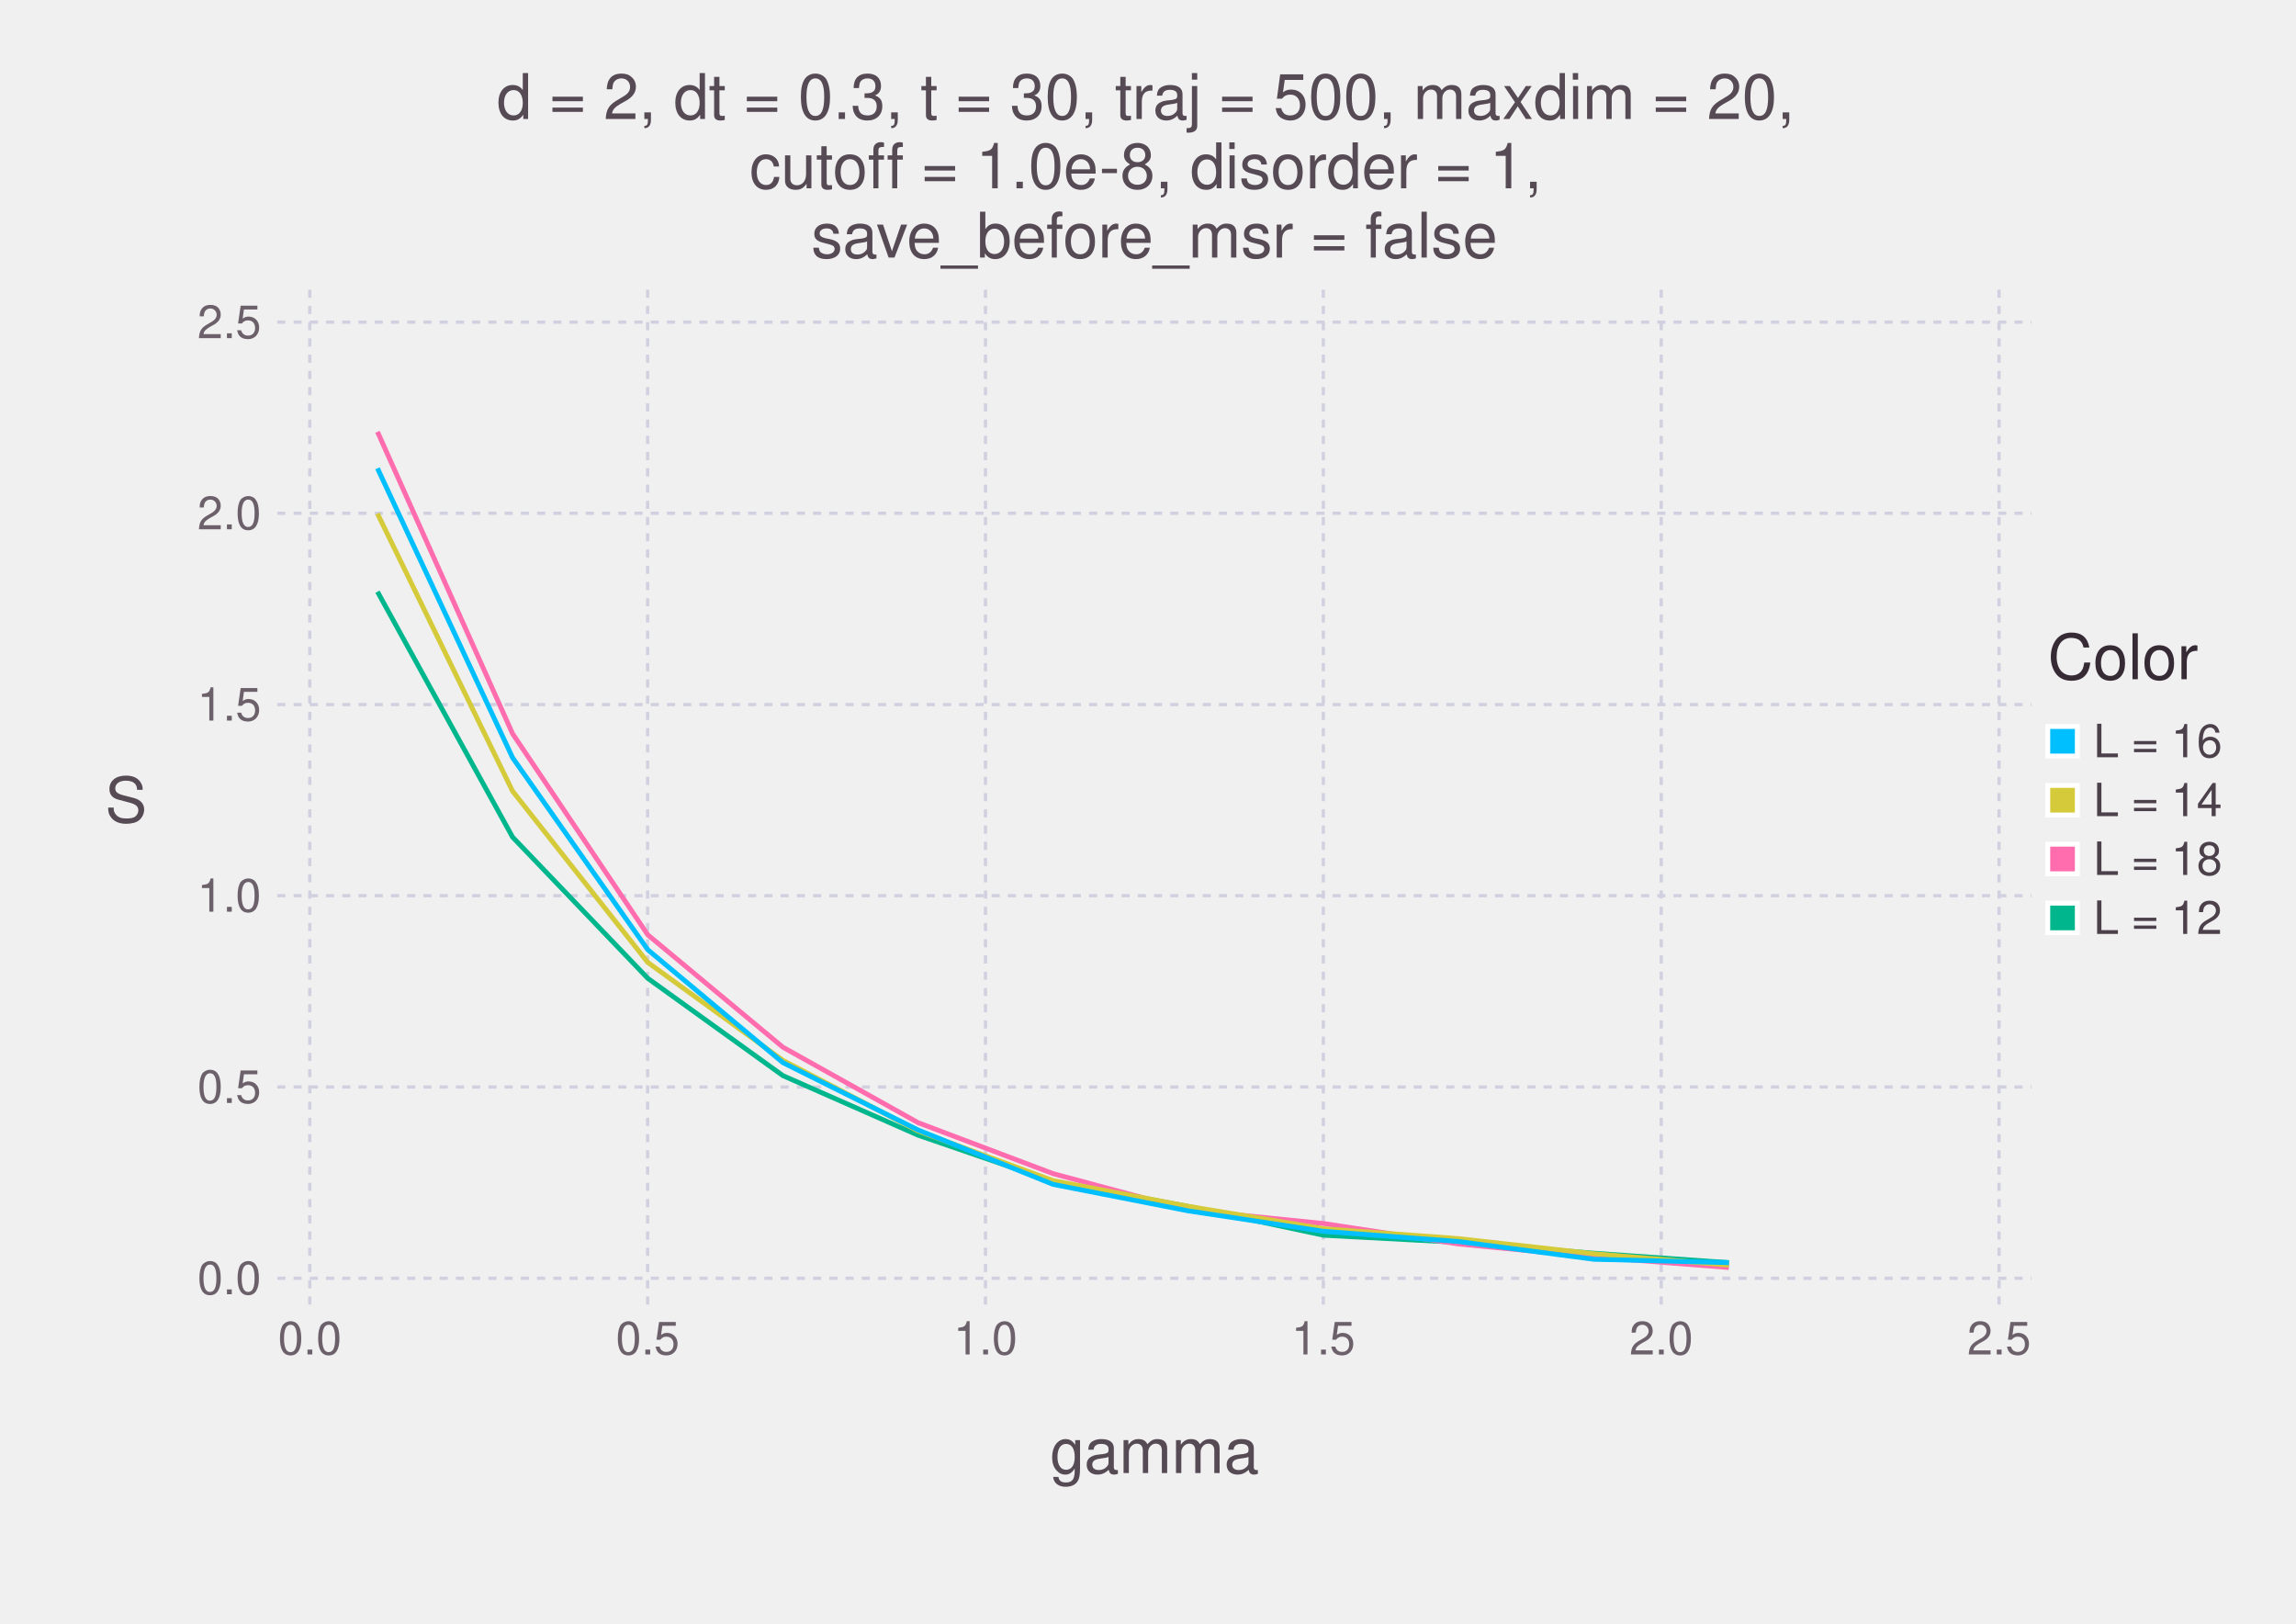
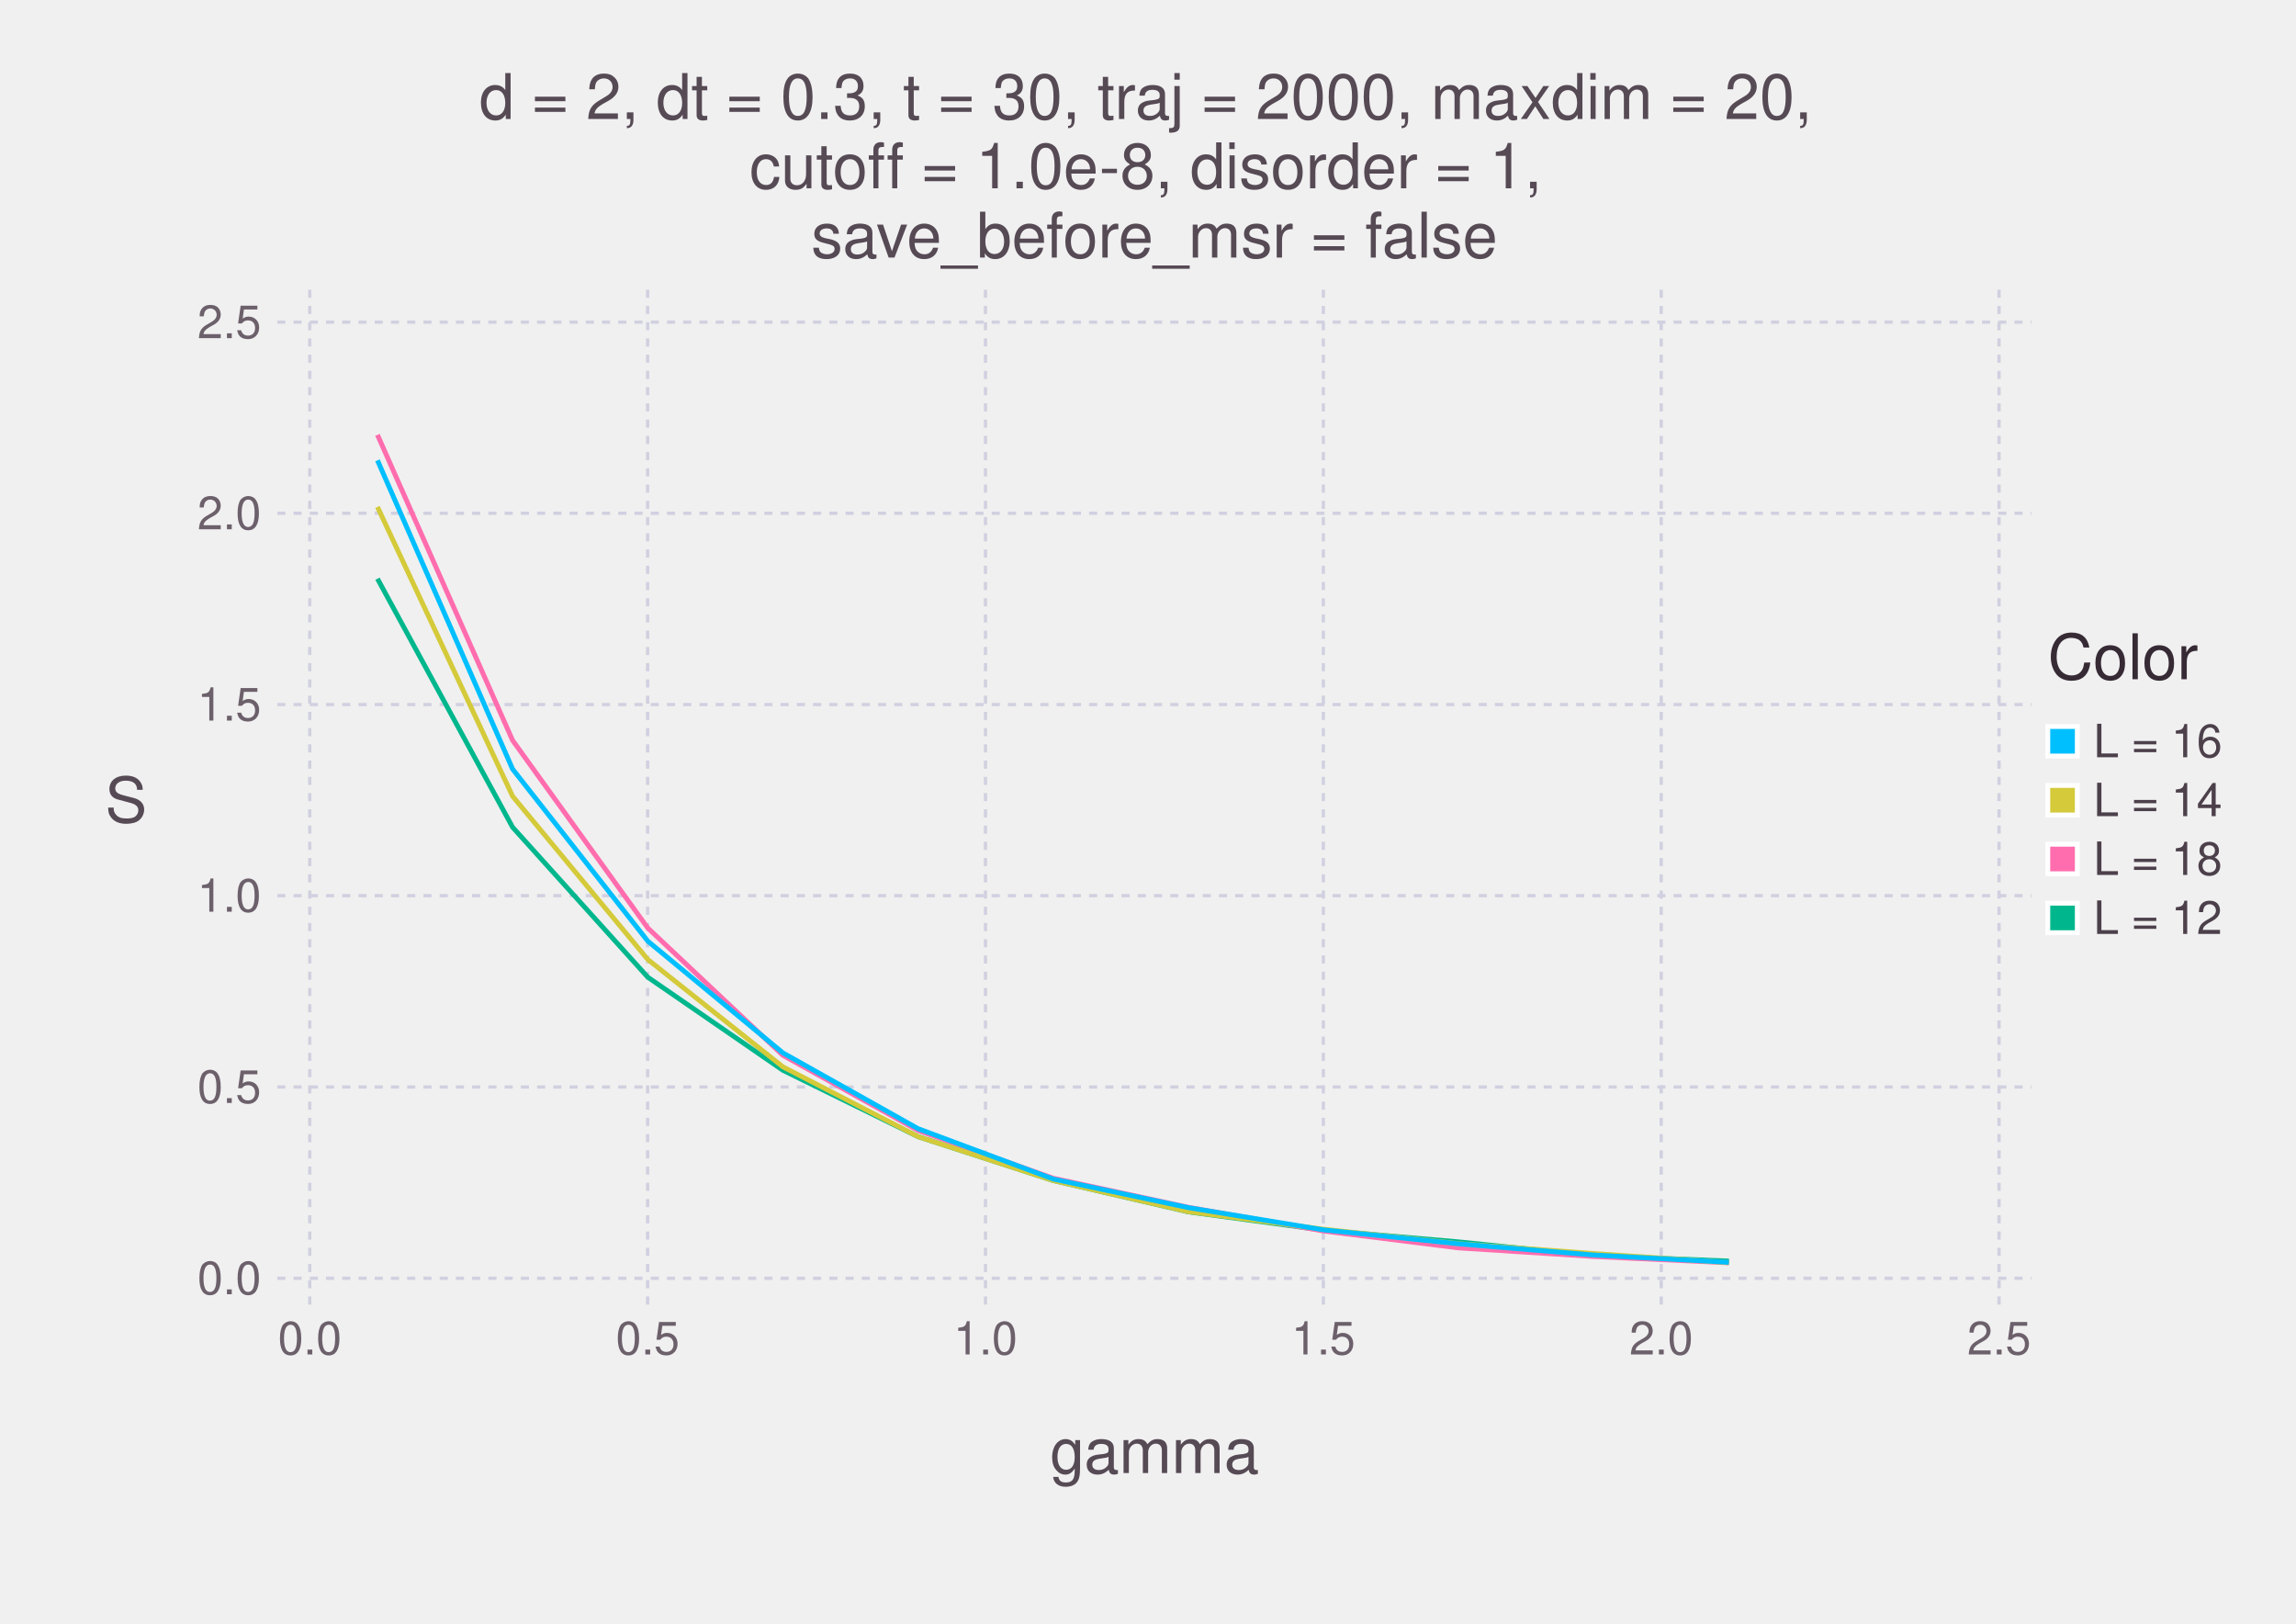
<svg xmlns="http://www.w3.org/2000/svg" version="1.2" width="141.42mm" height="100mm" viewBox="0 0 141.42 100" stroke="none" fill="#000000" stroke-width="0.3" font-size="3.88">
  <defs>
    <marker id="arrow" markerWidth="15" markerHeight="7" refX="5" refY="3.5" orient="auto" markerUnits="strokeWidth">
      <path d="M0,0 L15,3.5 L0,7 z" stroke="context-stroke" fill="context-stroke" />
    </marker>
  </defs>
-   <g class="plotroot xscalable yscalable" id="img-9c34053e-1">
-     <g font-size="3.88" font-family="'PT Sans','Helvetica Neue','Helvetica',sans-serif" fill="#564A55" stroke="#000000" stroke-opacity="0.000" id="img-9c34053e-2">
+   <g class="plotroot xscalable yscalable" id="img-7a535dea-1">
+     <g font-size="3.88" font-family="'PT Sans','Helvetica Neue','Helvetica',sans-serif" fill="#564A55" stroke="#000000" stroke-opacity="0.000" id="img-7a535dea-2">
      <g transform="translate(71.11,88.39)">
        <g class="primitive">
          <text text-anchor="middle" dy="0.6em">gamma</text>
        </g>
      </g>
    </g>
-     <g class="guide xlabels" font-size="2.82" font-family="'PT Sans Caption','Helvetica Neue','Helvetica',sans-serif" fill="#6C606B" id="img-9c34053e-3">
+     <g class="guide xlabels" font-size="2.82" font-family="'PT Sans Caption','Helvetica Neue','Helvetica',sans-serif" fill="#6C606B" id="img-7a535dea-3">
      <g transform="translate(19.08,81.72)">
        <g class="primitive">
          <text text-anchor="middle" dy="0.6em">0.0</text>
        </g>
      </g>
      <g transform="translate(39.89,81.72)">
        <g class="primitive">
          <text text-anchor="middle" dy="0.6em">0.5</text>
        </g>
      </g>
      <g transform="translate(60.7,81.72)">
        <g class="primitive">
          <text text-anchor="middle" dy="0.6em">1.0</text>
        </g>
      </g>
      <g transform="translate(81.51,81.72)">
        <g class="primitive">
          <text text-anchor="middle" dy="0.6em">1.5</text>
        </g>
      </g>
      <g transform="translate(102.32,81.72)">
        <g class="primitive">
          <text text-anchor="middle" dy="0.6em">2.0</text>
        </g>
      </g>
      <g transform="translate(123.13,81.72)">
        <g class="primitive">
          <text text-anchor="middle" dy="0.6em">2.5</text>
        </g>
      </g>
    </g>
-     <g class="guide colorkey" id="img-9c34053e-4">
-       <g fill="#4C404B" font-size="2.82" font-family="'PT Sans','Helvetica Neue','Helvetica',sans-serif" id="img-9c34053e-5">
-         <g transform="translate(128.95,45.65)" id="img-9c34053e-6" class="color_L_=_16">
+     <g class="guide colorkey" id="img-7a535dea-4">
+       <g fill="#4C404B" font-size="2.82" font-family="'PT Sans','Helvetica Neue','Helvetica',sans-serif" id="img-7a535dea-5">
+         <g transform="translate(128.95,45.65)" id="img-7a535dea-6" class="color_L_=_16">
          <g class="primitive">
            <text dy="0.35em">L = 16</text>
          </g>
        </g>
-         <g transform="translate(128.95,49.28)" id="img-9c34053e-7" class="color_L_=_14">
+         <g transform="translate(128.95,49.28)" id="img-7a535dea-7" class="color_L_=_14">
          <g class="primitive">
            <text dy="0.35em">L = 14</text>
          </g>
        </g>
-         <g transform="translate(128.95,52.9)" id="img-9c34053e-8" class="color_L_=_18">
+         <g transform="translate(128.95,52.9)" id="img-7a535dea-8" class="color_L_=_18">
          <g class="primitive">
            <text dy="0.35em">L = 18</text>
          </g>
        </g>
-         <g transform="translate(128.95,56.53)" id="img-9c34053e-9" class="color_L_=_12">
+         <g transform="translate(128.95,56.53)" id="img-7a535dea-9" class="color_L_=_12">
          <g class="primitive">
            <text dy="0.35em">L = 12</text>
          </g>
        </g>
      </g>
-       <g fill-opacity="1" id="img-9c34053e-10">
-         <g transform="translate(127.04,45.65)" id="img-9c34053e-11" stroke="#FFFFFF" fill="#00BFFF" class="color_L_=_16">
-           <path d="M-0.91,-0.91 L0.91,-0.91 0.91,0.91 -0.91,0.91  z" class="primitive" />
-         </g>
-         <g transform="translate(127.04,49.28)" id="img-9c34053e-12" stroke="#FFFFFF" fill="#D4CA3A" class="color_L_=_14">
-           <path d="M-0.91,-0.91 L0.91,-0.91 0.91,0.91 -0.91,0.91  z" class="primitive" />
-         </g>
-         <g transform="translate(127.04,52.9)" id="img-9c34053e-13" stroke="#FFFFFF" fill="#FF6DAE" class="color_L_=_18">
-           <path d="M-0.91,-0.91 L0.91,-0.91 0.91,0.91 -0.91,0.91  z" class="primitive" />
-         </g>
-         <g transform="translate(127.04,56.53)" id="img-9c34053e-14" stroke="#FFFFFF" fill="#00B78D" class="color_L_=_12">
-           <path d="M-0.91,-0.91 L0.91,-0.91 0.91,0.91 -0.91,0.91  z" class="primitive" />
-         </g>
-       </g>
-       <g fill="#362A35" font-size="3.88" font-family="'PT Sans','Helvetica Neue','Helvetica',sans-serif" stroke="#000000" stroke-opacity="0.000" id="img-9c34053e-15">
-         <g transform="translate(126.13,41.83)" id="img-9c34053e-16">
+       <g fill-opacity="1" id="img-7a535dea-10">
+         <g transform="translate(127.04,45.65)" id="img-7a535dea-11" stroke="#FFFFFF" fill="#00BFFF" class="color_L_=_16">
+           <path d="M-0.91,-0.91 L0.91,-0.91 0.91,0.91 -0.91,0.91  z" class="primitive" />
+         </g>
+         <g transform="translate(127.04,49.28)" id="img-7a535dea-12" stroke="#FFFFFF" fill="#D4CA3A" class="color_L_=_14">
+           <path d="M-0.91,-0.91 L0.91,-0.91 0.91,0.91 -0.91,0.91  z" class="primitive" />
+         </g>
+         <g transform="translate(127.04,52.9)" id="img-7a535dea-13" stroke="#FFFFFF" fill="#FF6DAE" class="color_L_=_18">
+           <path d="M-0.91,-0.91 L0.91,-0.91 0.91,0.91 -0.91,0.91  z" class="primitive" />
+         </g>
+         <g transform="translate(127.04,56.53)" id="img-7a535dea-14" stroke="#FFFFFF" fill="#00B78D" class="color_L_=_12">
+           <path d="M-0.91,-0.91 L0.91,-0.91 0.91,0.91 -0.91,0.91  z" class="primitive" />
+         </g>
+       </g>
+       <g fill="#362A35" font-size="3.88" font-family="'PT Sans','Helvetica Neue','Helvetica',sans-serif" stroke="#000000" stroke-opacity="0.000" id="img-7a535dea-15">
+         <g transform="translate(126.13,41.83)" id="img-7a535dea-16">
          <g class="primitive">
            <text dy="-0em">Color</text>
          </g>
        </g>
      </g>
    </g>
-     <g clip-path="url(#img-9c34053e-17)">
-       <g id="img-9c34053e-18">
-         <g pointer-events="visible" stroke-width="0.3" fill="#000000" fill-opacity="0.000" stroke="#000000" stroke-opacity="0.000" class="guide background" id="img-9c34053e-19">
-           <g transform="translate(71.11,49.28)" id="img-9c34053e-20">
+     <g clip-path="url(#img-7a535dea-17)">
+       <g id="img-7a535dea-18">
+         <g pointer-events="visible" stroke-width="0.3" fill="#000000" fill-opacity="0.000" stroke="#000000" stroke-opacity="0.000" class="guide background" id="img-7a535dea-19">
+           <g transform="translate(71.11,49.28)" id="img-7a535dea-20">
            <path d="M-54.03,-31.44 L54.03,-31.44 54.03,31.44 -54.03,31.44  z" class="primitive" />
          </g>
        </g>
-         <g class="guide ygridlines xfixed" stroke-dasharray="0.5,0.5" stroke-width="0.2" stroke="#D0D0E0" id="img-9c34053e-21">
-           <g transform="translate(71.11,78.72)" id="img-9c34053e-22">
-             <path fill="none" d="M-54.03,0 L54.03,0 " class="primitive" />
-           </g>
-           <g transform="translate(71.11,66.94)" id="img-9c34053e-23">
-             <path fill="none" d="M-54.03,0 L54.03,0 " class="primitive" />
-           </g>
-           <g transform="translate(71.11,55.16)" id="img-9c34053e-24">
-             <path fill="none" d="M-54.03,0 L54.03,0 " class="primitive" />
-           </g>
-           <g transform="translate(71.11,43.39)" id="img-9c34053e-25">
-             <path fill="none" d="M-54.03,0 L54.03,0 " class="primitive" />
-           </g>
-           <g transform="translate(71.11,31.61)" id="img-9c34053e-26">
-             <path fill="none" d="M-54.03,0 L54.03,0 " class="primitive" />
-           </g>
-           <g transform="translate(71.11,19.84)" id="img-9c34053e-27">
-             <path fill="none" d="M-54.03,0 L54.03,0 " class="primitive" />
-           </g>
-         </g>
-         <g class="guide xgridlines yfixed" stroke-dasharray="0.5,0.5" stroke-width="0.2" stroke="#D0D0E0" id="img-9c34053e-28">
-           <g transform="translate(19.08,49.28)" id="img-9c34053e-29">
-             <path fill="none" d="M0,-31.44 L0,31.44 " class="primitive" />
-           </g>
-           <g transform="translate(39.89,49.28)" id="img-9c34053e-30">
-             <path fill="none" d="M0,-31.44 L0,31.44 " class="primitive" />
-           </g>
-           <g transform="translate(60.7,49.28)" id="img-9c34053e-31">
-             <path fill="none" d="M0,-31.44 L0,31.44 " class="primitive" />
-           </g>
-           <g transform="translate(81.51,49.28)" id="img-9c34053e-32">
-             <path fill="none" d="M0,-31.44 L0,31.44 " class="primitive" />
-           </g>
-           <g transform="translate(102.32,49.28)" id="img-9c34053e-33">
-             <path fill="none" d="M0,-31.44 L0,31.44 " class="primitive" />
-           </g>
-           <g transform="translate(123.13,49.28)" id="img-9c34053e-34">
-             <path fill="none" d="M0,-31.44 L0,31.44 " class="primitive" />
-           </g>
-         </g>
-         <g class="plotpanel" id="img-9c34053e-35">
-           <g stroke-width="0.3" fill="#000000" fill-opacity="0.000" class="geometry" id="img-9c34053e-36">
-             <g class="color_L_=_12" stroke-dasharray="none" stroke="#00B78D" id="img-9c34053e-37">
-               <g transform="translate(64.87,67.18)" id="img-9c34053e-38">
-                 <path fill="none" d="M-41.62,-30.74 L-33.3,-15.63 -24.97,-6.93 -16.65,-0.94 -8.32,2.73 -0,5.59 8.32,7.12 16.65,8.89 24.97,9.33 33.3,10 41.62,10.58 " class="primitive" />
-               </g>
-             </g>
-           </g>
-           <g stroke-width="0.3" fill="#000000" fill-opacity="0.000" class="geometry" id="img-9c34053e-39">
-             <g class="color_L_=_18" stroke-dasharray="none" stroke="#FF6DAE" id="img-9c34053e-40">
-               <g transform="translate(64.87,65.2)" id="img-9c34053e-41">
-                 <path fill="none" d="M-41.62,-38.61 L-33.3,-20.02 -24.97,-7.63 -16.65,-0.71 -8.32,3.94 -0,7.08 8.32,9.31 16.65,10.15 24.97,11.41 33.3,12.21 41.62,12.86 " class="primitive" />
-               </g>
-             </g>
-           </g>
-           <g stroke-width="0.3" fill="#000000" fill-opacity="0.000" class="geometry" id="img-9c34053e-42">
-             <g class="color_L_=_14" stroke-dasharray="none" stroke="#D4CA3A" id="img-9c34053e-43">
-               <g transform="translate(64.87,66.24)" id="img-9c34053e-44">
-                 <path fill="none" d="M-41.62,-34.61 L-33.3,-17.52 -24.97,-6.97 -16.65,-0.94 -8.32,3.41 -0,6.47 8.32,8.05 16.65,9.43 24.97,10.04 33.3,10.97 41.62,11.67 " class="primitive" />
-               </g>
-             </g>
-           </g>
-           <g stroke-width="0.3" fill="#000000" fill-opacity="0.000" class="geometry" id="img-9c34053e-45">
-             <g class="color_L_=_16" stroke-dasharray="none" stroke="#00BFFF" id="img-9c34053e-46">
-               <g transform="translate(64.87,65.83)" id="img-9c34053e-47">
-                 <path fill="none" d="M-41.62,-36.99 L-33.3,-19.17 -24.97,-7.34 -16.65,-0.39 -8.32,3.76 -0,7.11 8.32,8.74 16.65,10 24.97,10.63 33.3,11.72 41.62,11.93 " class="primitive" />
-               </g>
-             </g>
-           </g>
-         </g>
-       </g>
-     </g>
-     <g class="guide ylabels" font-size="2.82" font-family="'PT Sans Caption','Helvetica Neue','Helvetica',sans-serif" fill="#6C606B" id="img-9c34053e-48">
-       <g transform="translate(16.08,78.72)" id="img-9c34053e-49">
+         <g class="guide ygridlines xfixed" stroke-dasharray="0.5,0.5" stroke-width="0.2" stroke="#D0D0E0" id="img-7a535dea-21">
+           <g transform="translate(71.11,78.72)" id="img-7a535dea-22">
+             <path fill="none" d="M-54.03,0 L54.03,0 " class="primitive" />
+           </g>
+           <g transform="translate(71.11,66.94)" id="img-7a535dea-23">
+             <path fill="none" d="M-54.03,0 L54.03,0 " class="primitive" />
+           </g>
+           <g transform="translate(71.11,55.16)" id="img-7a535dea-24">
+             <path fill="none" d="M-54.03,0 L54.03,0 " class="primitive" />
+           </g>
+           <g transform="translate(71.11,43.39)" id="img-7a535dea-25">
+             <path fill="none" d="M-54.03,0 L54.03,0 " class="primitive" />
+           </g>
+           <g transform="translate(71.11,31.61)" id="img-7a535dea-26">
+             <path fill="none" d="M-54.03,0 L54.03,0 " class="primitive" />
+           </g>
+           <g transform="translate(71.11,19.84)" id="img-7a535dea-27">
+             <path fill="none" d="M-54.03,0 L54.03,0 " class="primitive" />
+           </g>
+         </g>
+         <g class="guide xgridlines yfixed" stroke-dasharray="0.5,0.5" stroke-width="0.2" stroke="#D0D0E0" id="img-7a535dea-28">
+           <g transform="translate(19.08,49.28)" id="img-7a535dea-29">
+             <path fill="none" d="M0,-31.44 L0,31.44 " class="primitive" />
+           </g>
+           <g transform="translate(39.89,49.28)" id="img-7a535dea-30">
+             <path fill="none" d="M0,-31.44 L0,31.44 " class="primitive" />
+           </g>
+           <g transform="translate(60.7,49.28)" id="img-7a535dea-31">
+             <path fill="none" d="M0,-31.44 L0,31.44 " class="primitive" />
+           </g>
+           <g transform="translate(81.51,49.28)" id="img-7a535dea-32">
+             <path fill="none" d="M0,-31.44 L0,31.44 " class="primitive" />
+           </g>
+           <g transform="translate(102.32,49.28)" id="img-7a535dea-33">
+             <path fill="none" d="M0,-31.44 L0,31.44 " class="primitive" />
+           </g>
+           <g transform="translate(123.13,49.28)" id="img-7a535dea-34">
+             <path fill="none" d="M0,-31.44 L0,31.44 " class="primitive" />
+           </g>
+         </g>
+         <g class="plotpanel" id="img-7a535dea-35">
+           <g stroke-width="0.3" fill="#000000" fill-opacity="0.000" class="geometry" id="img-7a535dea-36">
+             <g class="color_L_=_12" stroke-dasharray="none" stroke="#00B78D" id="img-7a535dea-37">
+               <g transform="translate(64.87,67.02)" id="img-7a535dea-38">
+                 <path fill="none" d="M-41.62,-31.38 L-33.3,-16.08 -24.97,-6.84 -16.65,-1.11 -8.32,2.98 -0,5.68 8.32,7.61 16.65,8.74 24.97,9.46 33.3,10.31 41.62,10.64 " class="primitive" />
+               </g>
+             </g>
+           </g>
+           <g stroke-width="0.3" fill="#000000" fill-opacity="0.000" class="geometry" id="img-7a535dea-39">
+             <g class="color_L_=_18" stroke-dasharray="none" stroke="#FF6DAE" id="img-7a535dea-40">
+               <g transform="translate(64.87,65.35)" id="img-7a535dea-41">
+                 <path fill="none" d="M-41.62,-38.57 L-33.3,-19.76 -24.97,-8.2 -16.65,-0.36 -8.32,4.27 -0,7.21 8.32,9 16.65,10.46 24.97,11.5 33.3,12.03 41.62,12.42 " class="primitive" />
+               </g>
+             </g>
+           </g>
+           <g stroke-width="0.3" fill="#000000" fill-opacity="0.000" class="geometry" id="img-7a535dea-42">
+             <g class="color_L_=_14" stroke-dasharray="none" stroke="#D4CA3A" id="img-7a535dea-43">
+               <g transform="translate(64.87,66.33)" id="img-7a535dea-44">
+                 <path fill="none" d="M-41.62,-35.11 L-33.3,-17.3 -24.97,-7.24 -16.65,-0.63 -8.32,3.67 -0,6.37 8.32,8.29 16.65,9.37 24.97,10.26 33.3,10.87 41.62,11.43 " class="primitive" />
+               </g>
+             </g>
+           </g>
+           <g stroke-width="0.3" fill="#000000" fill-opacity="0.000" class="geometry" id="img-7a535dea-45">
+             <g class="color_L_=_16" stroke-dasharray="none" stroke="#00BFFF" id="img-7a535dea-46">
+               <g transform="translate(64.87,65.67)" id="img-7a535dea-47">
+                 <path fill="none" d="M-41.62,-37.32 L-33.3,-18.31 -24.97,-7.71 -16.65,-0.83 -8.32,3.84 -0,6.94 8.32,8.7 16.65,10.07 24.97,10.93 33.3,11.62 41.62,12.07 " class="primitive" />
+               </g>
+             </g>
+           </g>
+         </g>
+       </g>
+     </g>
+     <g class="guide ylabels" font-size="2.82" font-family="'PT Sans Caption','Helvetica Neue','Helvetica',sans-serif" fill="#6C606B" id="img-7a535dea-48">
+       <g transform="translate(16.08,78.72)" id="img-7a535dea-49">
        <g class="primitive">
          <text text-anchor="end" dy="0.35em">0.0</text>
        </g>
      </g>
-       <g transform="translate(16.08,66.94)" id="img-9c34053e-50">
+       <g transform="translate(16.08,66.94)" id="img-7a535dea-50">
        <g class="primitive">
          <text text-anchor="end" dy="0.35em">0.5</text>
        </g>
      </g>
-       <g transform="translate(16.08,55.16)" id="img-9c34053e-51">
+       <g transform="translate(16.08,55.16)" id="img-7a535dea-51">
        <g class="primitive">
          <text text-anchor="end" dy="0.35em">1.0</text>
        </g>
      </g>
-       <g transform="translate(16.08,43.39)" id="img-9c34053e-52">
+       <g transform="translate(16.08,43.39)" id="img-7a535dea-52">
        <g class="primitive">
          <text text-anchor="end" dy="0.35em">1.5</text>
        </g>
      </g>
-       <g transform="translate(16.08,31.61)" id="img-9c34053e-53">
+       <g transform="translate(16.08,31.61)" id="img-7a535dea-53">
        <g class="primitive">
          <text text-anchor="end" dy="0.35em">2.0</text>
        </g>
      </g>
-       <g transform="translate(16.08,19.84)" id="img-9c34053e-54">
+       <g transform="translate(16.08,19.84)" id="img-7a535dea-54">
        <g class="primitive">
          <text text-anchor="end" dy="0.35em">2.5</text>
        </g>
      </g>
    </g>
-     <g font-size="3.88" font-family="'PT Sans','Helvetica Neue','Helvetica',sans-serif" fill="#564A55" stroke="#000000" stroke-opacity="0.000" id="img-9c34053e-55">
-       <g transform="translate(9.06,49.28)" id="img-9c34053e-56">
+     <g font-size="3.88" font-family="'PT Sans','Helvetica Neue','Helvetica',sans-serif" fill="#564A55" stroke="#000000" stroke-opacity="0.000" id="img-7a535dea-55">
+       <g transform="translate(9.06,49.28)" id="img-7a535dea-56">
        <g class="primitive">
          <text text-anchor="end" dy="0.35em">S</text>
        </g>
      </g>
    </g>
-     <g font-size="3.88" font-family="'PT Sans','Helvetica Neue','Helvetica',sans-serif" fill="#564A55" stroke="#000000" stroke-opacity="0.000" id="img-9c34053e-57">
-       <g transform="translate(71.11,5)" id="img-9c34053e-58">
-         <g class="primitive">
-           <text text-anchor="middle" dy="0.6em">d = 2, dt = 0.3, t = 30, traj = 500, maxdim = 20, <tspan x="0" dy="1.1em">cutoff = 1.0e-8, disorder = 1, </tspan>
+     <g font-size="3.88" font-family="'PT Sans','Helvetica Neue','Helvetica',sans-serif" fill="#564A55" stroke="#000000" stroke-opacity="0.000" id="img-7a535dea-57">
+       <g transform="translate(71.11,5)" id="img-7a535dea-58">
+         <g class="primitive">
+           <text text-anchor="middle" dy="0.6em">d = 2, dt = 0.3, t = 30, traj = 2000, maxdim = 20, <tspan x="0" dy="1.1em">cutoff = 1.0e-8, disorder = 1, </tspan>
            <tspan x="0" dy="1.1em">save_before_msr = false</tspan>
          </text>
        </g>
      </g>
    </g>
  </g>
  <defs>
-     <clipPath id="img-9c34053e-17">
+     <clipPath id="img-7a535dea-17">
      <path d="M17.08,17.84 L125.13,17.84 125.13,80.72 17.08,80.72 " />
    </clipPath>
  </defs>
</svg>
